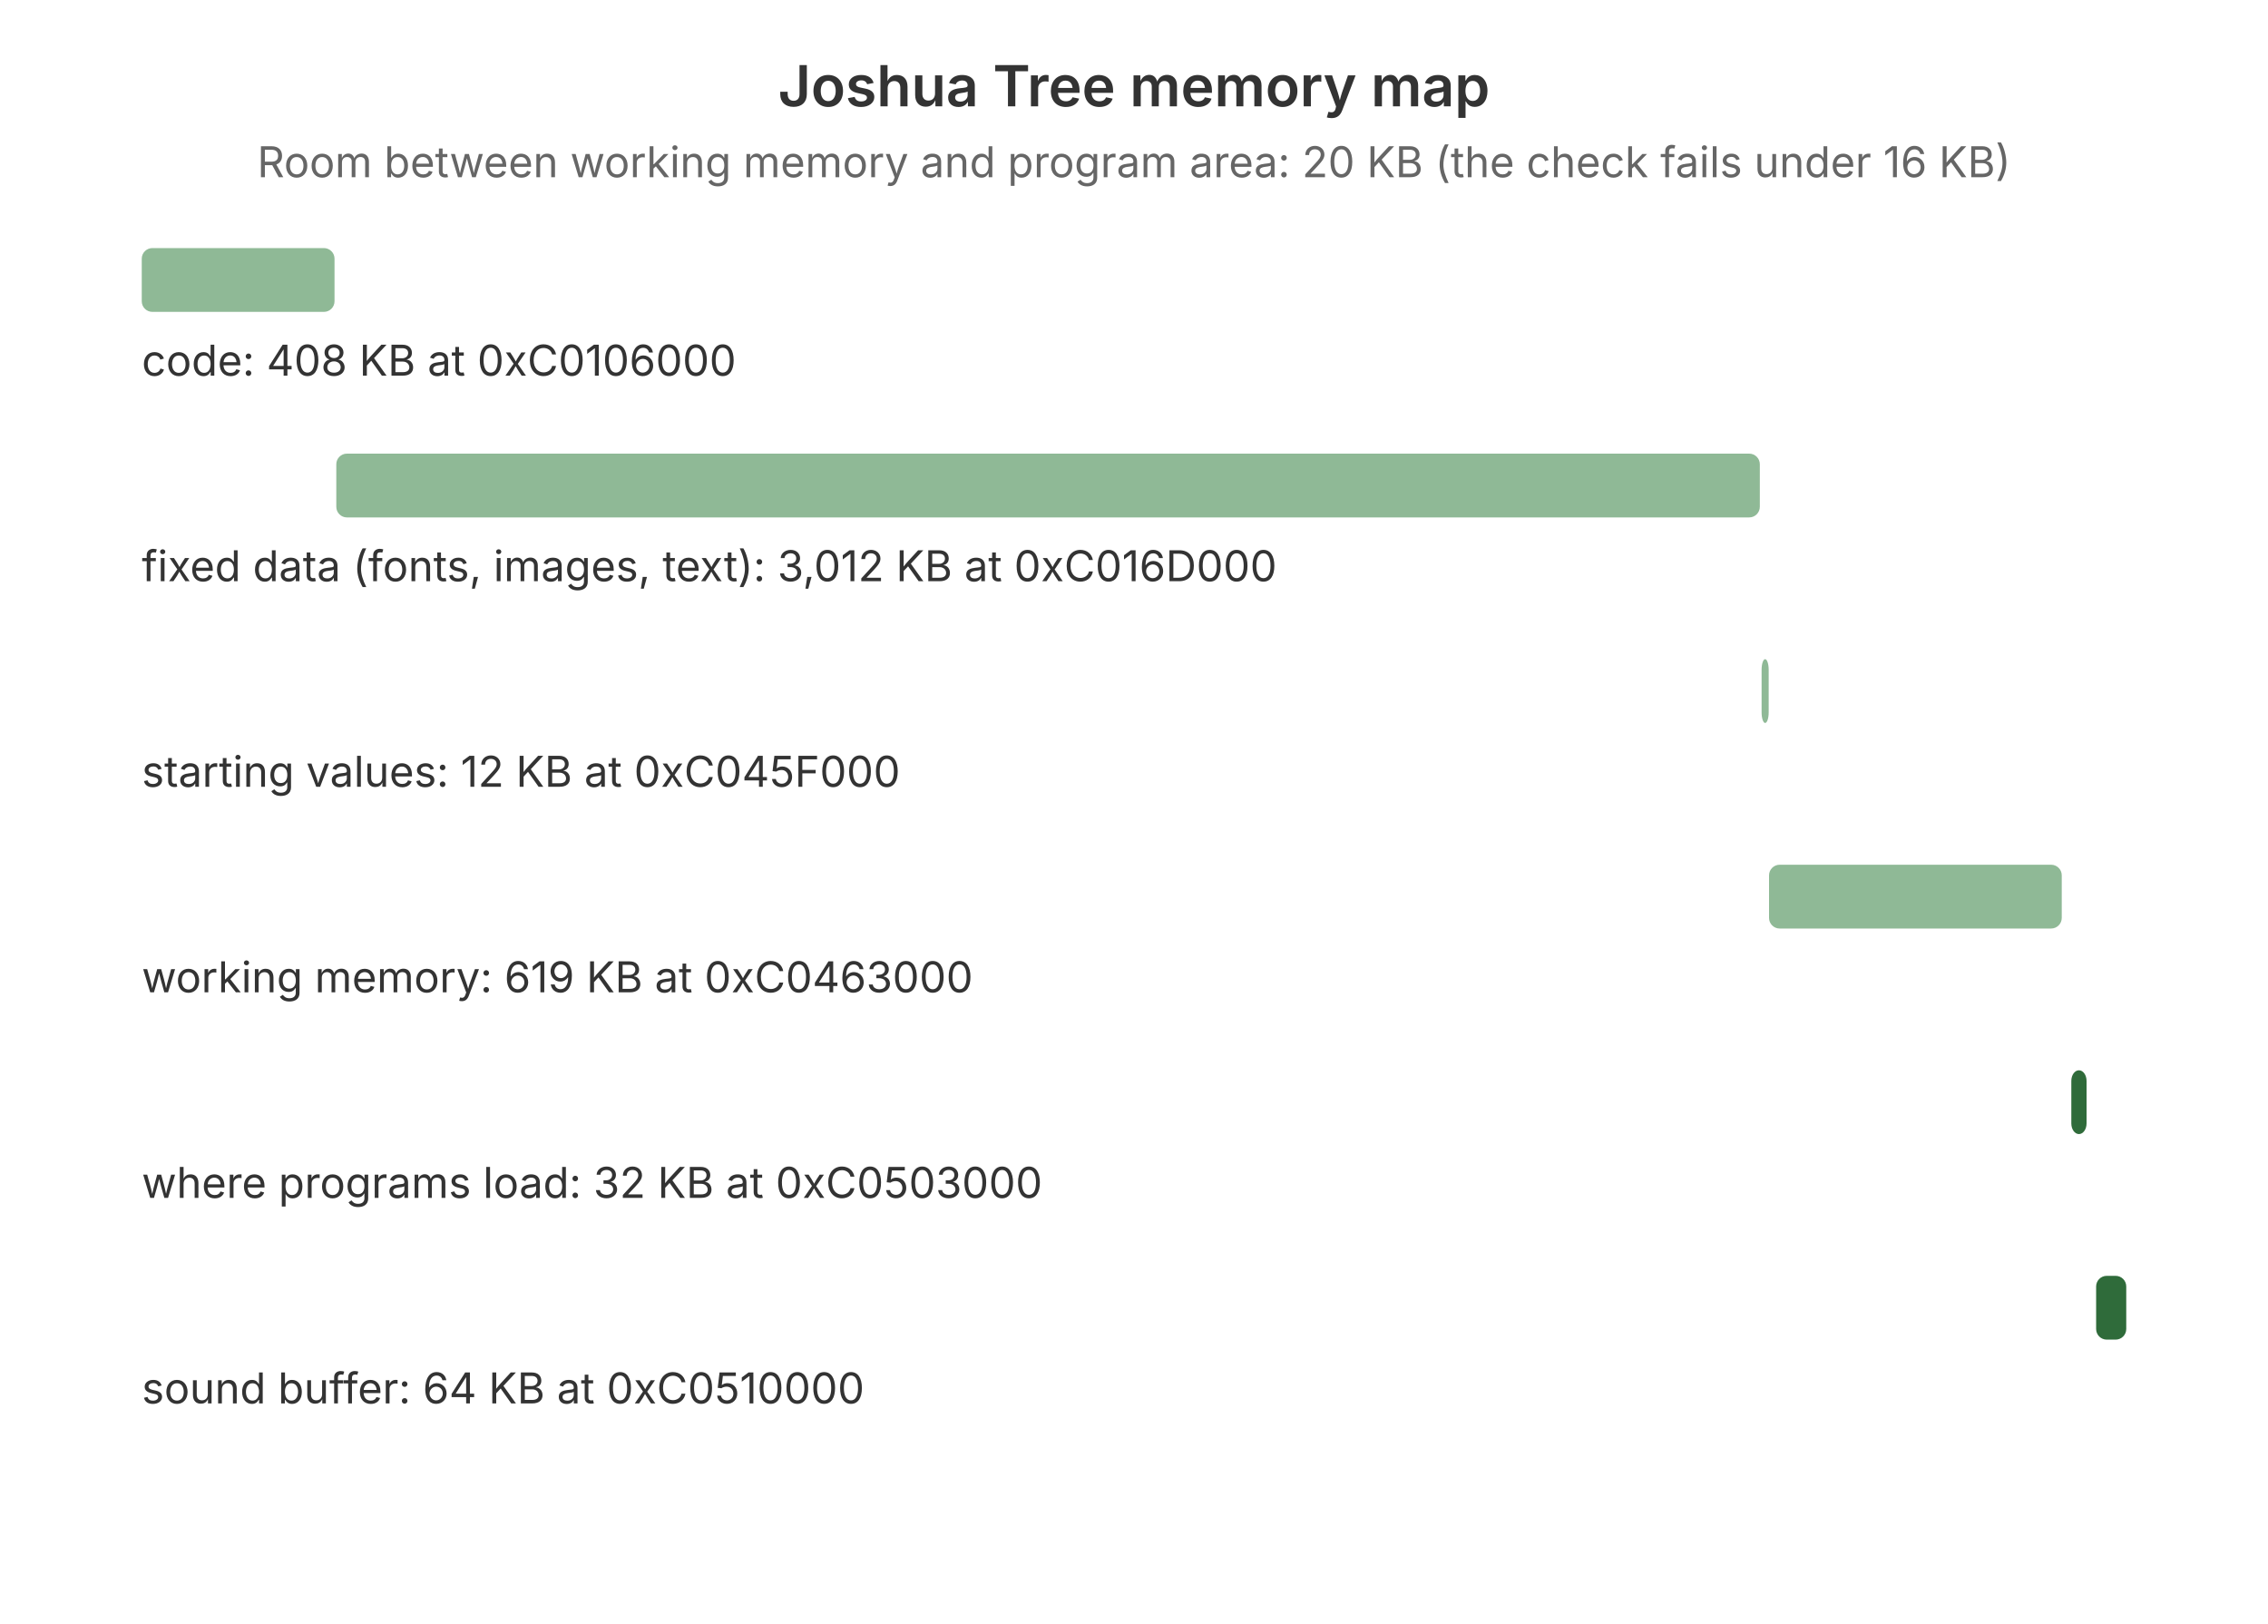
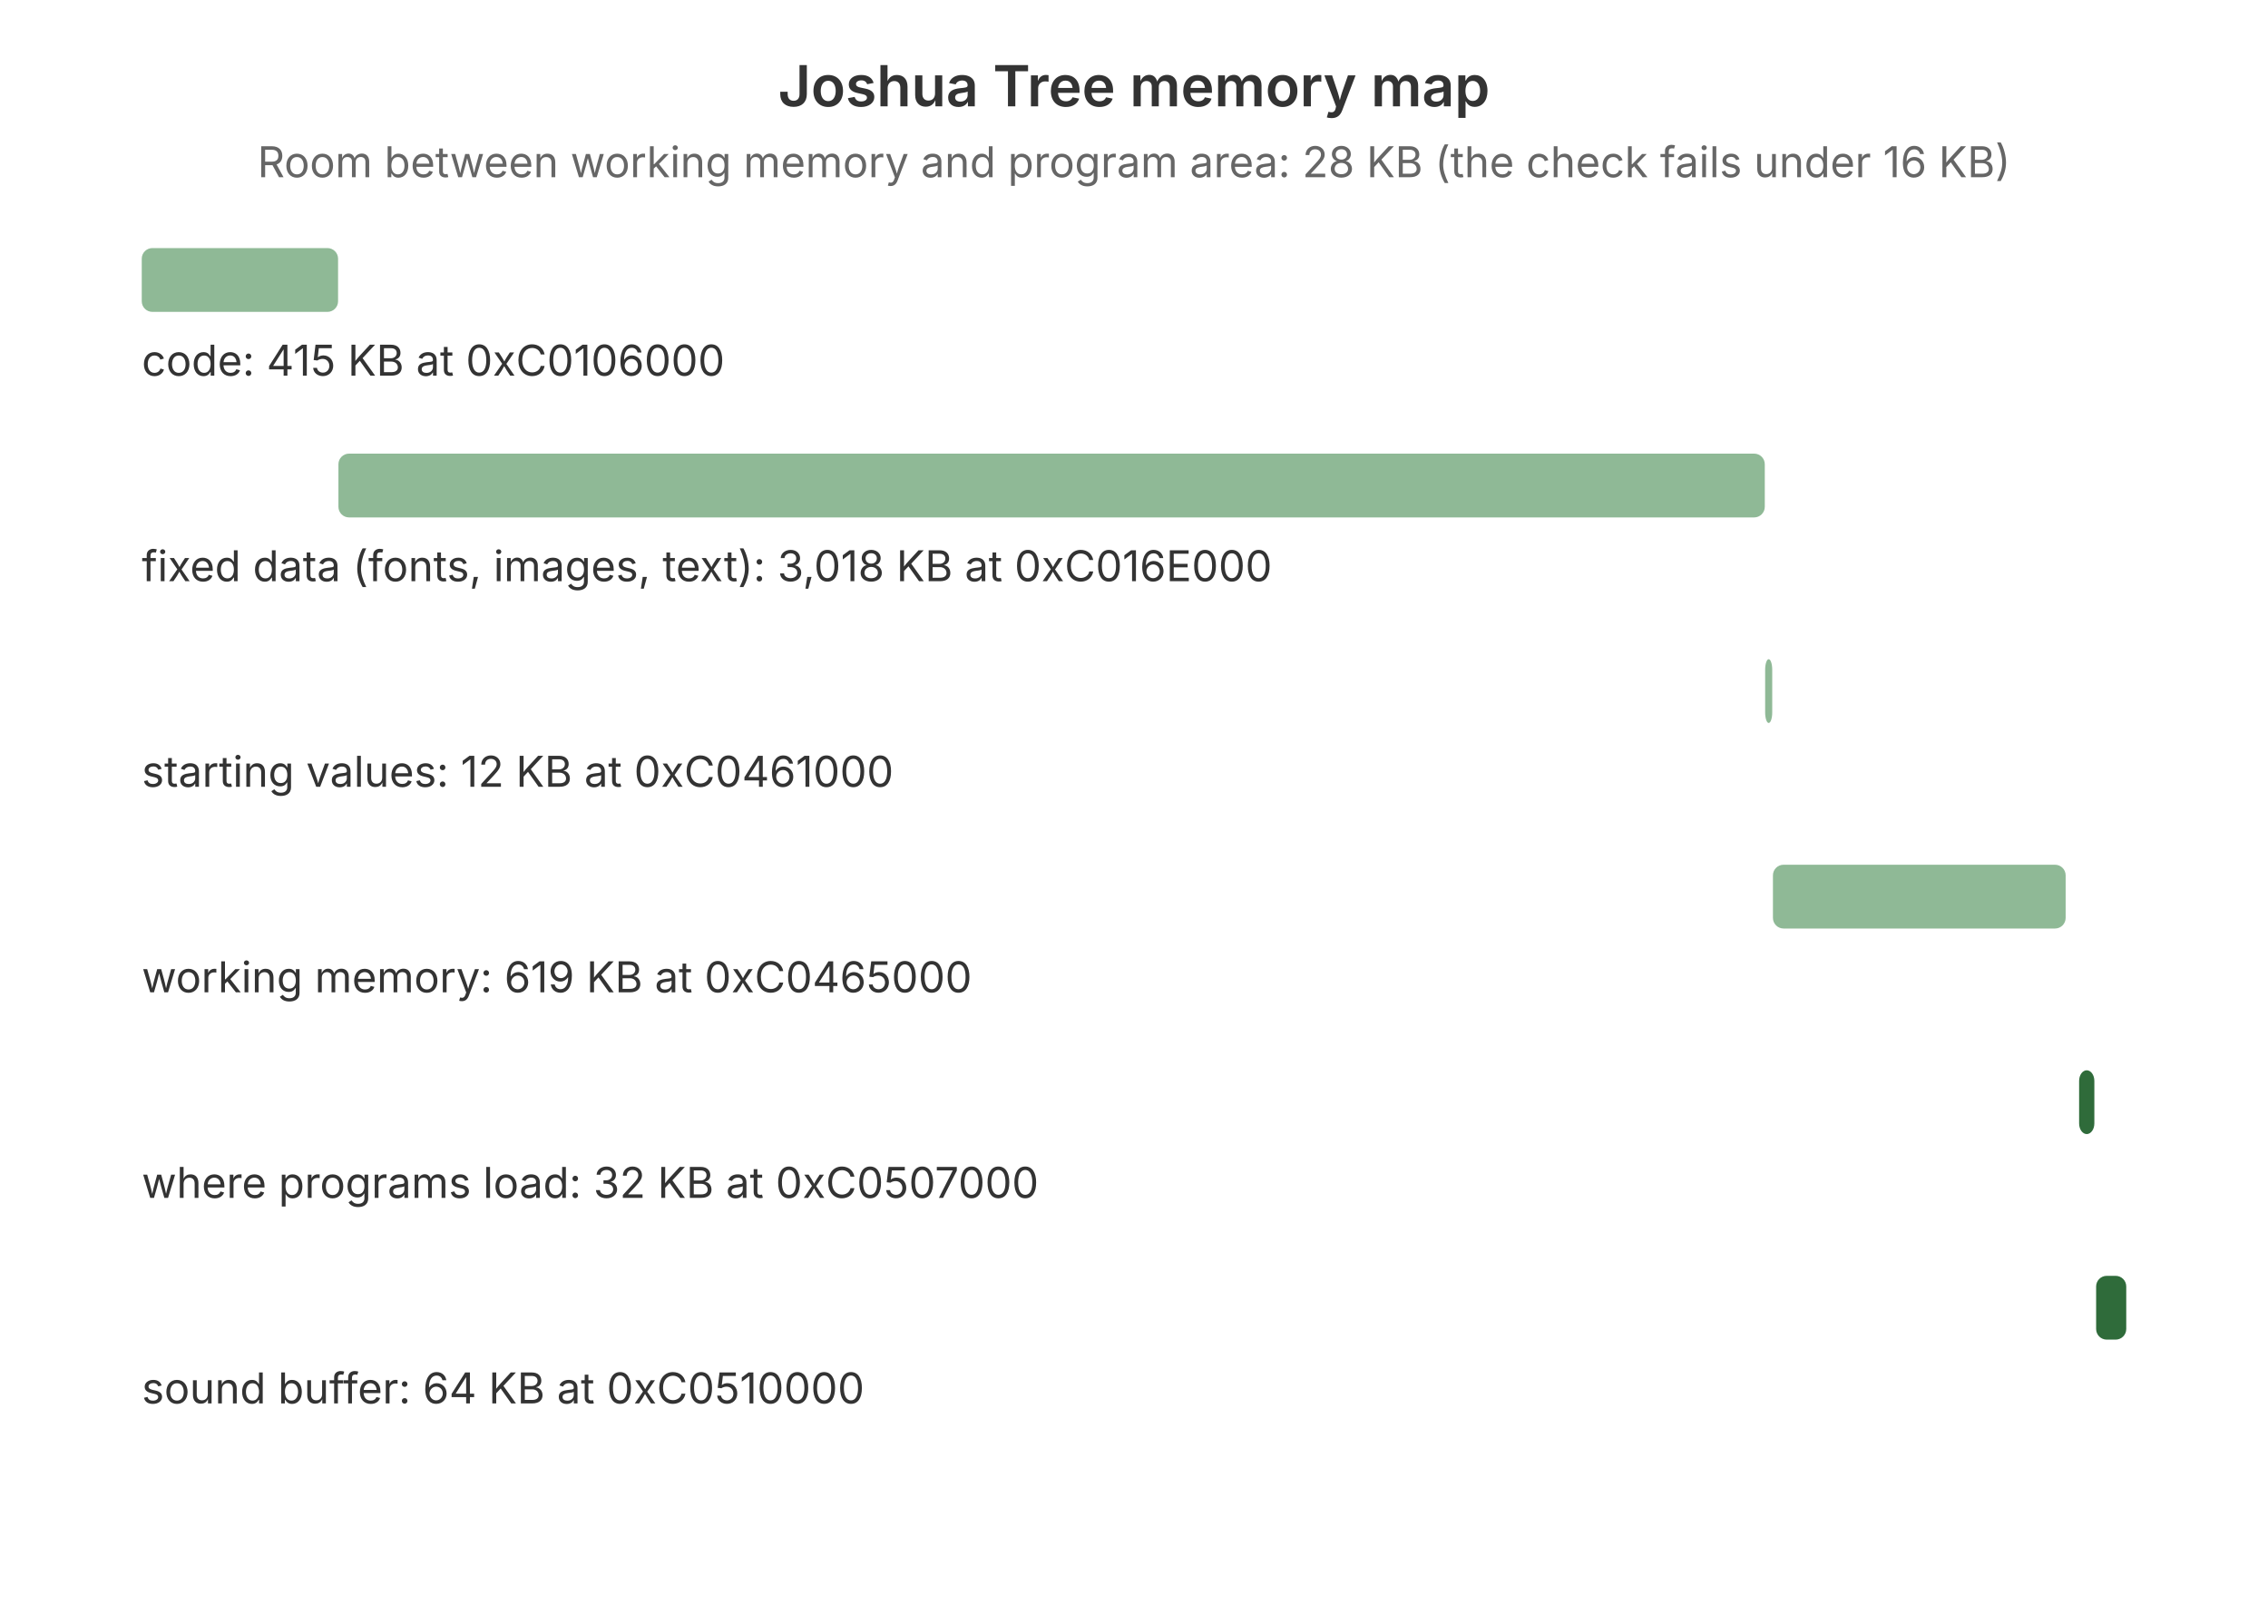
<svg xmlns="http://www.w3.org/2000/svg" width="640" height="458" viewBox="0 0 640 458" style="background:#fff;font-family:-apple-system,BlinkMacSystemFont,sans-serif">
  <text x="320" y="30" font-size="16" font-weight="600" fill="#333" text-anchor="middle">Joshua Tree memory map</text>
-   <text x="320" y="50" font-size="12" fill="#666" text-anchor="middle">Room between working memory and program area: 20 KB (the check fails under 16 KB)</text>
-   <rect x="40.0" y="70" width="54.4" height="18" rx="3" fill="#8fb996" />
-   <text x="40" y="106" font-size="12" fill="#333">code: 408 KB at 0xC0106000</text>
-   <rect x="94.9" y="128" width="401.7" height="18" rx="3" fill="#8fb996" />
-   <text x="40" y="164" font-size="12" fill="#333">fixed data (fonts, images, text): 3,012 KB at 0xC016D000</text>
-   <rect x="497.1" y="186" width="2.0" height="18" rx="3" fill="#8fb996" />
-   <text x="40" y="222" font-size="12" fill="#333">starting values: 12 KB at 0xC045F000</text>
-   <rect x="499.2" y="244" width="82.6" height="18" rx="3" fill="#8fb996" />
-   <text x="40" y="280" font-size="12" fill="#333">working memory: 619 KB at 0xC0463000</text>
-   <rect x="584.5" y="302" width="4.3" height="18" rx="3" fill="#2f6b3a" />
-   <text x="40" y="338" font-size="12" fill="#333">where programs load: 32 KB at 0xC0503000</text>
+   <text x="320" y="50" font-size="12" fill="#666" text-anchor="middle">Room between working memory and program area: 28 KB (the check fails under 16 KB)</text>
+   <rect x="40.0" y="70" width="55.4" height="18" rx="3" fill="#8fb996" />
+   <text x="40" y="106" font-size="12" fill="#333">code: 415 KB at 0xC0106000</text>
+   <rect x="95.5" y="128" width="402.5" height="18" rx="3" fill="#8fb996" />
+   <text x="40" y="164" font-size="12" fill="#333">fixed data (fonts, images, text): 3,018 KB at 0xC016E000</text>
+   <rect x="498.1" y="186" width="2.0" height="18" rx="3" fill="#8fb996" />
+   <text x="40" y="222" font-size="12" fill="#333">starting values: 12 KB at 0xC0461000</text>
+   <rect x="500.3" y="244" width="82.6" height="18" rx="3" fill="#8fb996" />
+   <text x="40" y="280" font-size="12" fill="#333">working memory: 619 KB at 0xC0465000</text>
+   <rect x="586.7" y="302" width="4.3" height="18" rx="3" fill="#2f6b3a" />
+   <text x="40" y="338" font-size="12" fill="#333">where programs load: 32 KB at 0xC0507000</text>
  <rect x="591.5" y="360" width="8.5" height="18" rx="3" fill="#2f6b3a" />
  <text x="40" y="396" font-size="12" fill="#333">sound buffer: 64 KB at 0xC0510000</text>
</svg>
